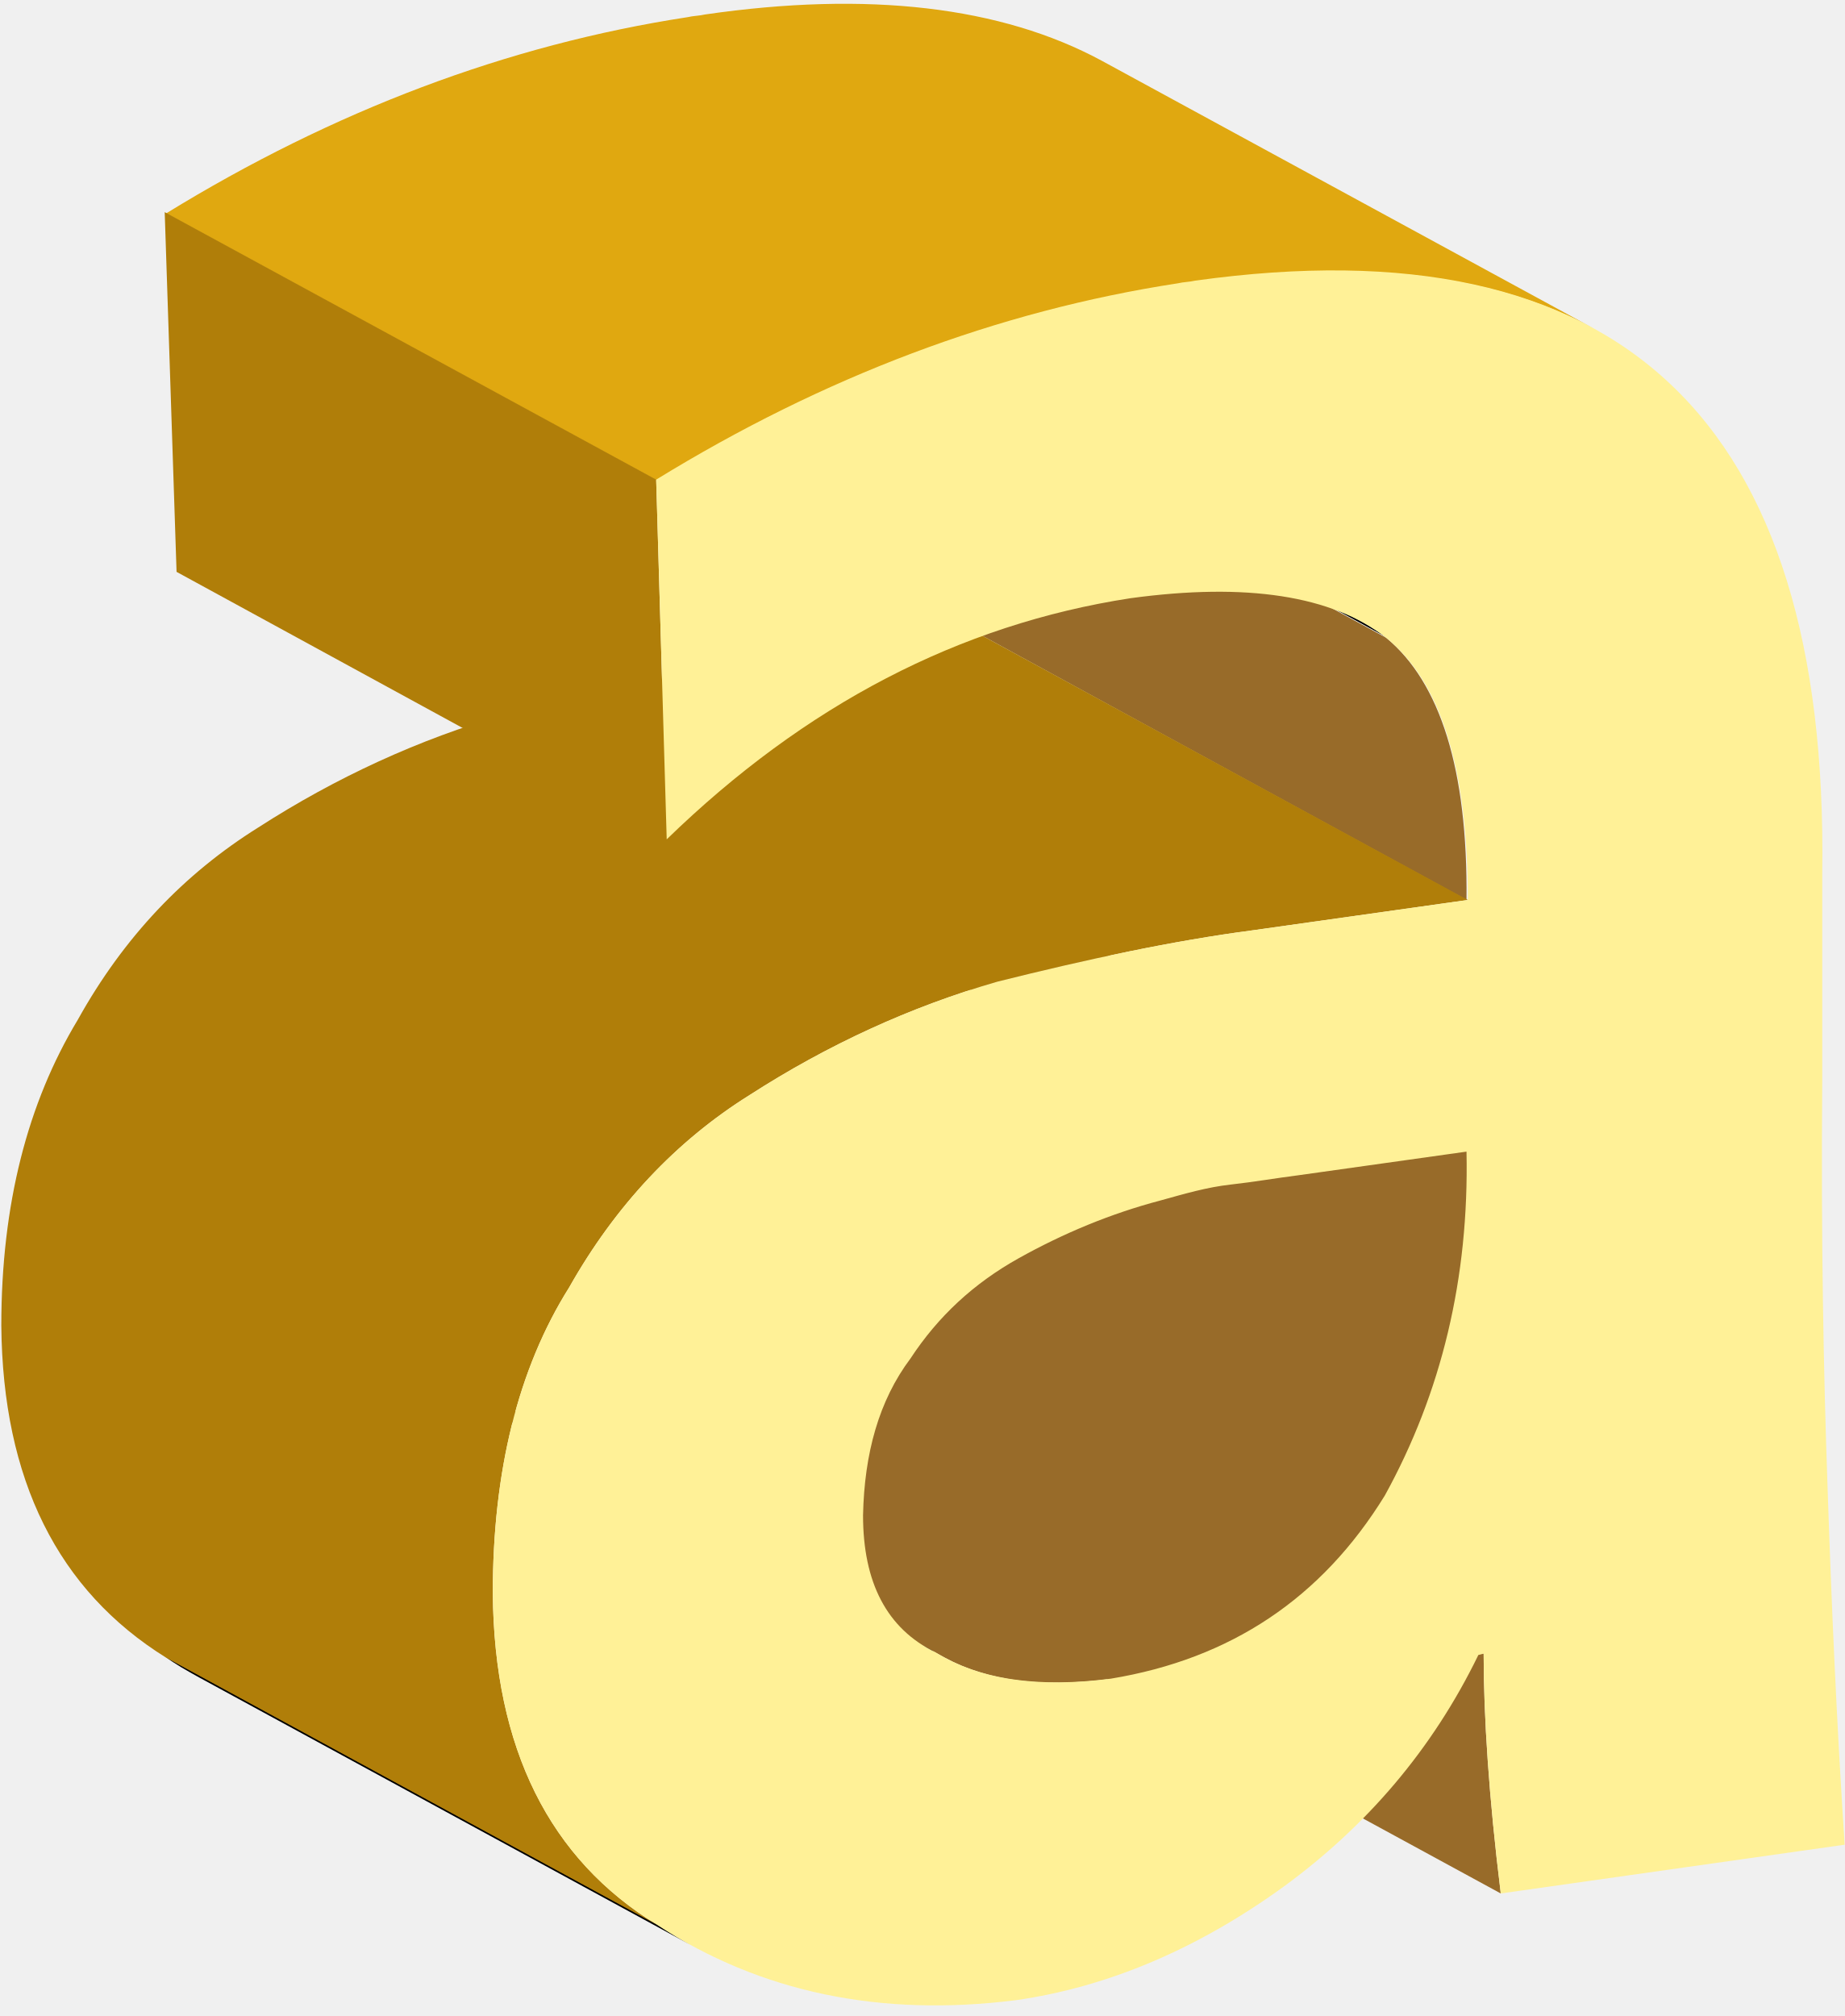
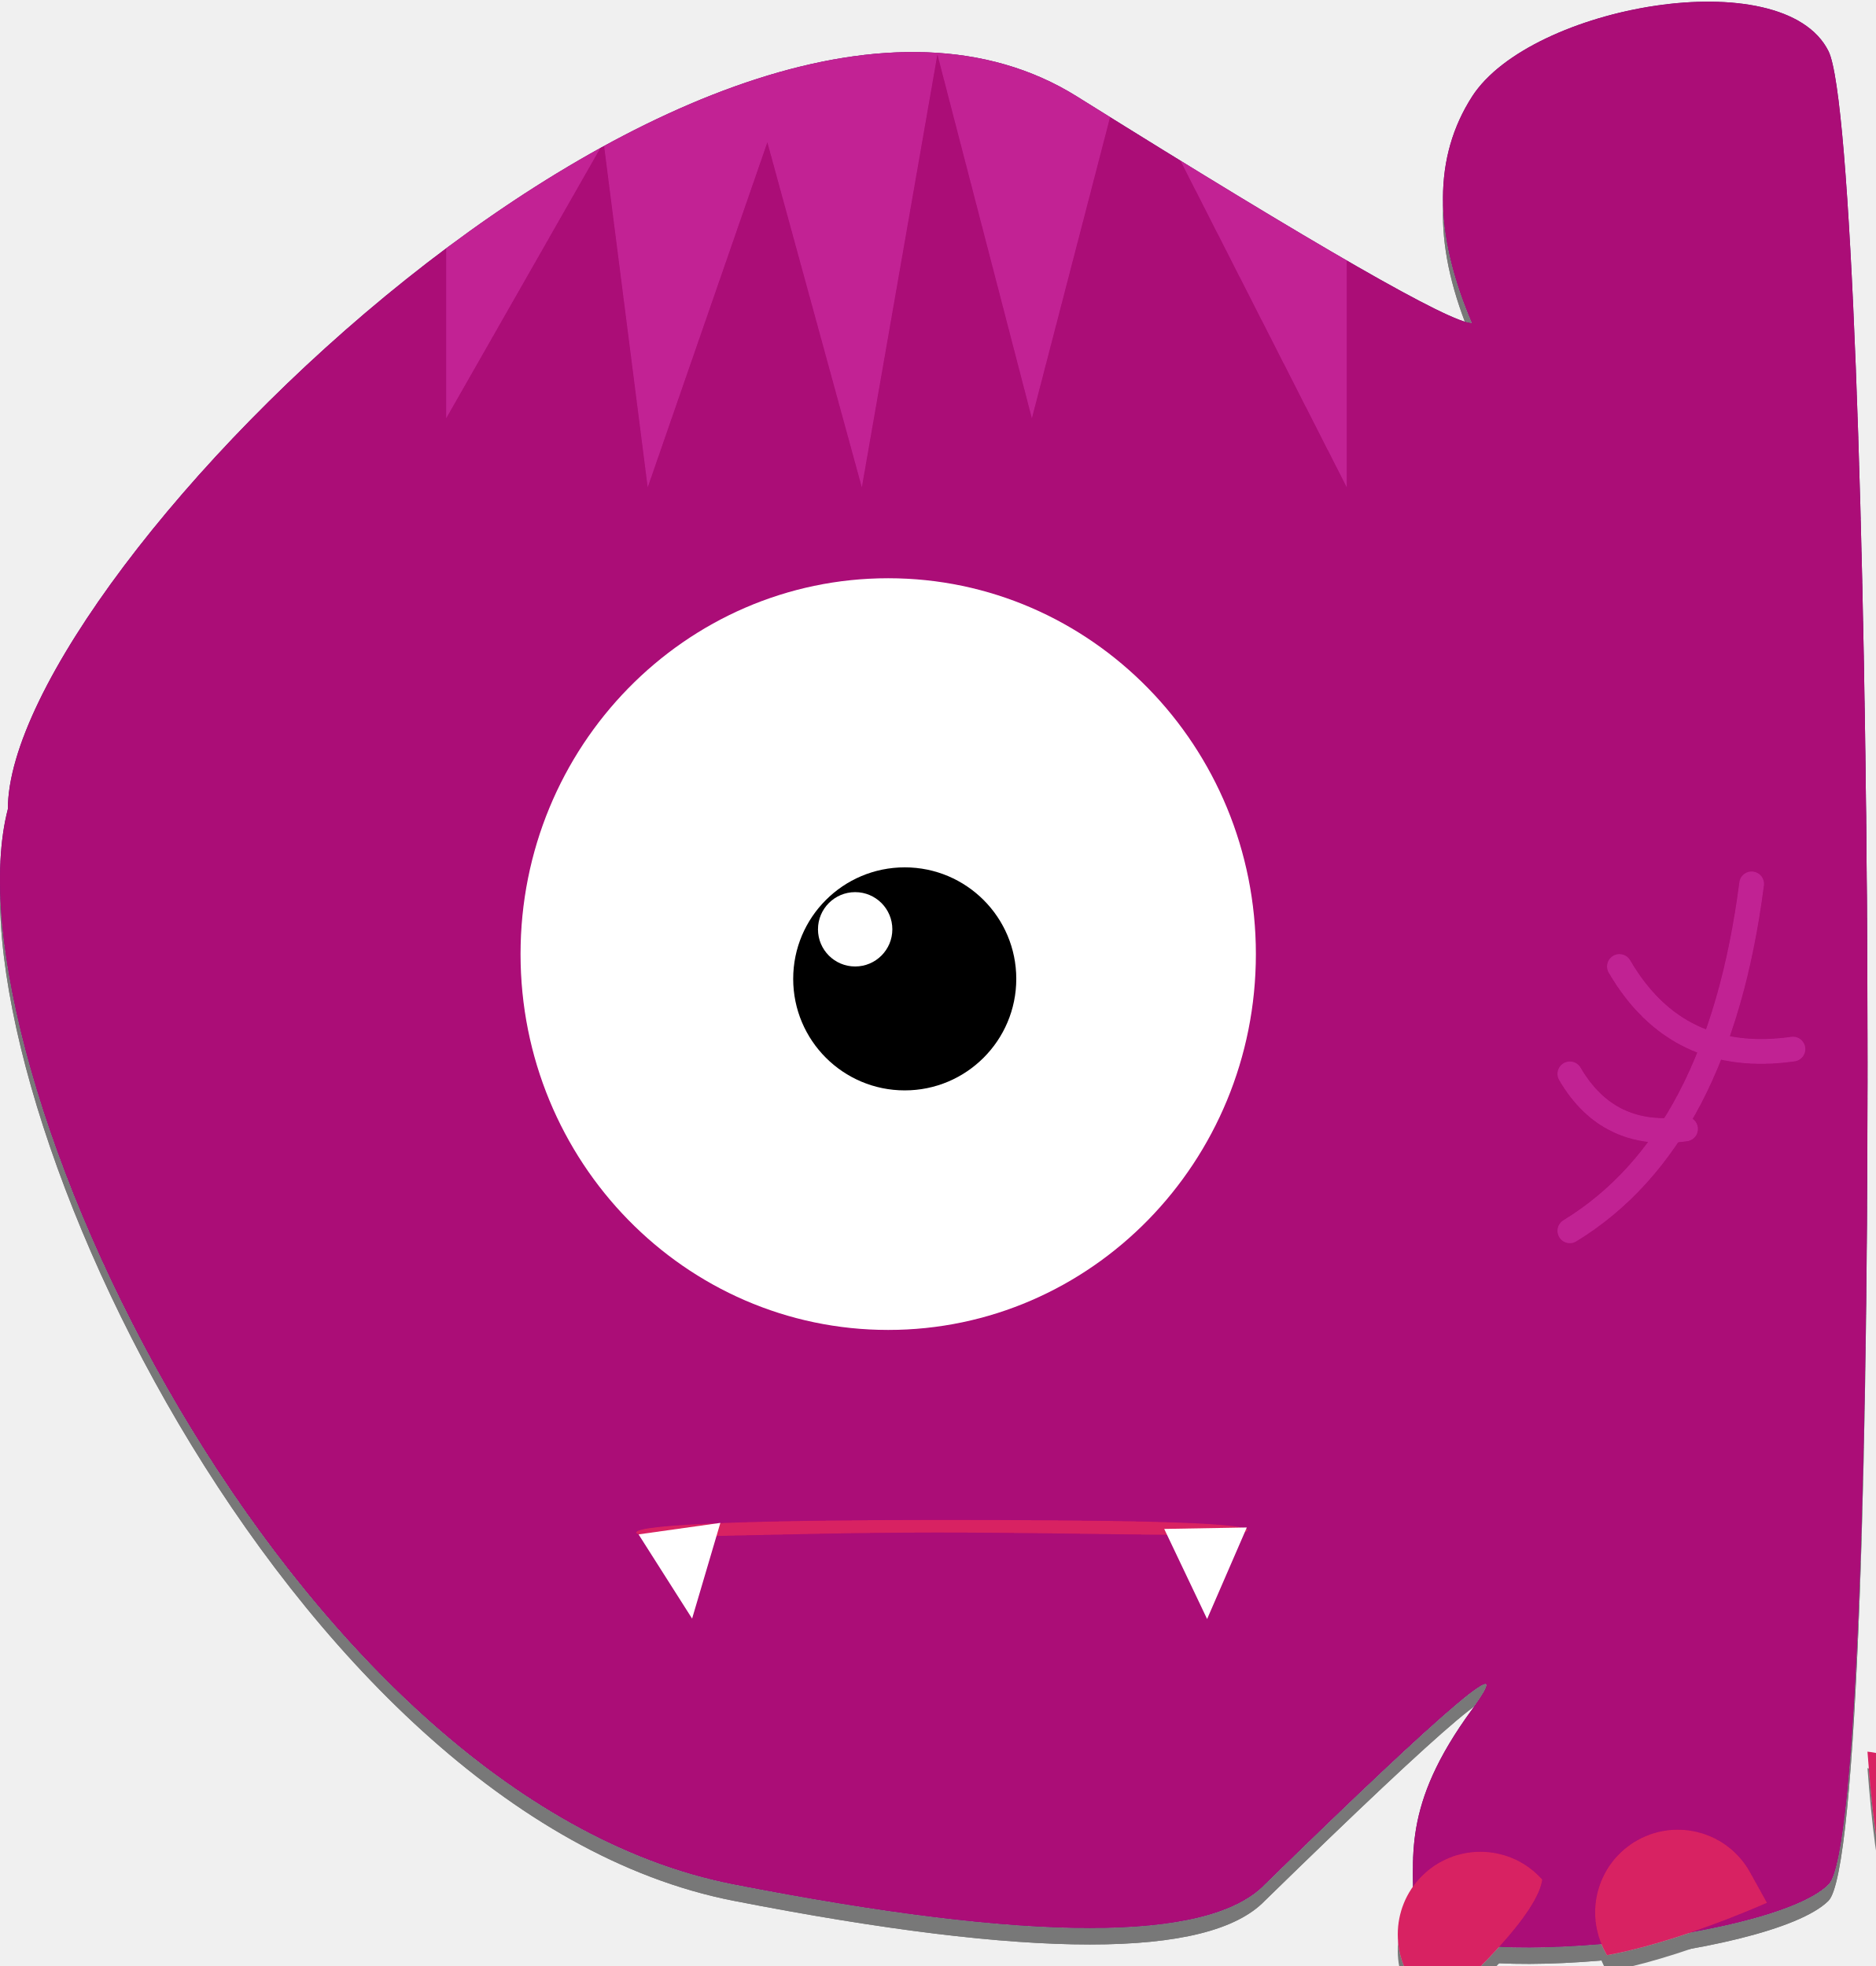
- <svg xmlns="http://www.w3.org/2000/svg" width="140px" height="153px" viewBox="0 0 140 153" version="1.1">
-   <defs />
-   <g id="Page-1" stroke="none" stroke-width="1" fill="none" fill-rule="evenodd">
-     <g id="XMLID_613_" transform="translate(0, -60)" fill-rule="nonzero">
-       <g id="XMLID_1124_" transform="translate(0, 60)">
-         <g id="XMLID_1155_" transform="translate(75, 105)" fill="#986B29">
-           <path d="M38.9,38.7 L1.6,18.4 C0.7,11.1 0.3,5 0.3,0.2 L37.6,20.5 C37.6,25.3 38,31.4 38.9,38.7 Z" id="XMLID_1156_" />
+ <svg xmlns="http://www.w3.org/2000/svg" xmlns:xlink="http://www.w3.org/1999/xlink" width="227px" height="238px" viewBox="0 0 227 238" version="1.1">
+   <defs>
+     <filter x="-0.4%" y="-0.4%" width="100.9%" height="101.7%" filterUnits="objectBoundingBox" id="filter-1">
+       <feOffset dx="0" dy="2" in="SourceAlpha" result="shadowOffsetOuter1" />
+       <feColorMatrix values="0 0 0 0 0   0 0 0 0 0   0 0 0 0 0  0 0 0 0.5 0" type="matrix" in="shadowOffsetOuter1" result="shadowMatrixOuter1" />
+       <feMerge>
+         <feMergeNode in="shadowMatrixOuter1" />
+         <feMergeNode in="SourceGraphic" />
+       </feMerge>
+     </filter>
+     <path d="M153.079,228.104 C146.283,235.161 124.849,235.161 88.778,228.104 C34.671,217.518 -6.889,128.148 0.953,97.934 C0.953,69.337 86.426,-15.768 130.338,11.677 C159.613,29.974 175.558,39.123 178.172,39.123 C173.467,28.145 173.467,18.996 178.172,11.677 C185.229,0.699 215.811,-4.79 221.3,6.188 C226.789,17.166 228.357,221.046 221.3,228.104 C214.243,235.161 171.114,239.082 171.114,232.025 C171.114,224.967 169.546,218.694 178.172,206.932 C183.922,199.09 175.558,206.147 153.079,228.104 Z" id="path-2" />
+     <polygon id="path-4" points="0 7.595 0 51.646 19.056 18.228 24.392 60 38.874 18.228 50.308 60 59.455 7.595 70.888 51.646 82.322 7.595 109 60 109 0" />
+   </defs>
+   <g id="Symbols" stroke="none" stroke-width="1" fill="none" fill-rule="evenodd">
+     <g id="letter/a">
+       <g id="a" filter="url(#filter-1)">
+         <g id="A-shape">
+           <g id="toe-+-toe-copy-+-toe-copy-2-+-toe-copy-5-+-toe-copy-4-+-toe-copy-3-+-Mask-Mask">
+             <mask id="mask-3" fill="white">
+               <use xlink:href="#path-2" />
+             </mask>
+             <g id="Shape">
+               <use fill="#622875" xlink:href="#path-2" />
+               <use fill="#AB0777" xlink:href="#path-2" />
+             </g>
+             <g id="toe-+-toe-copy-+-toe-copy-2-+-toe-copy-5-+-toe-copy-4-+-toe-copy-3-Mask" mask="url(#mask-3)">
+               <g transform="translate(54, -1)">
+                 <mask id="mask-5" fill="white">
+                   <use xlink:href="#path-4" />
+                 </mask>
+                 <use id="Mask" stroke="none" fill="#ED5ACC" fill-rule="evenodd" opacity="0.34" xlink:href="#path-4" />
+               </g>
+             </g>
+             <rect id="toe" fill="#D82262" mask="url(#mask-3)" x="-1" y="217" width="20" height="28" rx="10" />
+             <rect id="toe-copy" fill="#D82262" mask="url(#mask-3)" transform="translate(-13, 229) rotate(24) translate(13, -229) " x="-23" y="215" width="20" height="28" rx="10" />
+             <rect id="toe-copy-5" fill="#D82262" mask="url(#mask-3)" transform="translate(225, 226) scale(-1, 1) translate(-225, -226) " x="215" y="212" width="20" height="28" rx="10" />
+             <rect id="toe-copy-4" fill="#D82262" mask="url(#mask-3)" transform="translate(205, 235) scale(-1, 1) rotate(29) translate(-205, -235) " x="195" y="221" width="20" height="28" rx="10" />
+             <rect id="toe-copy-3" fill="#D82262" mask="url(#mask-3)" transform="translate(182, 237) scale(-1, 1) rotate(45) translate(-182, -237) " x="172" y="223" width="20" height="28" rx="10" />
+           </g>
        </g>
-         <path d="M74.1,67.1 C74.2,76.8 72.1,85.5 67.9,93.2 C63.2,101 56.2,105.6 47.1,107.1 C42,107.8 37.7,107.3 34.4,105.5 L71.7,125.8 C75,127.6 79.2,128.1 84.4,127.4 C93.5,126 100.5,121.3 105.2,113.5 C109.5,105.7 111.6,97 111.4,87.4 L74.1,67.1 Z" id="XMLID_601_" fill="#986B29" />
-         <g id="XMLID_1149_" transform="translate(33, 105)" fill="#000000">
-           <path d="M37.8,20.3 L0.5,0 C0.6,0.1 0.7,0.1 0.8,0.2 L38.1,20.5 C37.9,20.4 37.8,20.3 37.8,20.3 Z" id="XMLID_1150_" />
+         <g id="eye" transform="translate(63, 70)">
+           <ellipse fill="#FFFFFF" cx="44.5" cy="45.5" rx="44.5" ry="45.5" />
+           <circle id="Oval" fill="#000000" cx="46.5" cy="48.5" r="13.5" />
+           <circle id="Oval-Copy" fill="#FFFFFF" cx="40.5" cy="42.5" r="4.5" />
        </g>
-         <g id="XMLID_1145_" transform="translate(67, 28)" fill="#986B29">
-           <path d="M44.3,40.3 L7.1,20 C7.1,10.1 5.1,3.5 0.9,0.1 L38.2,20.4 C42.3,23.8 44.4,30.4 44.3,40.3 Z" id="XMLID_1146_" />
+         <g id="Group-2" transform="translate(190, 107)" stroke="#C12393" stroke-linecap="round" stroke-width="3">
+           <path d="M22,0 C19.333,20.667 12,34.667 0,42" id="Path-13" />
+           <path d="M27,20 C17.667,21.333 10.667,18 6,10" id="Path-14" />
+           <path d="M14,29.667 C7.778,30.556 3.111,28.333 0,23" id="Path-14-Copy" />
        </g>
-         <g id="XMLID_1143_" transform="translate(12, 125)" fill="#000000">
-           <path d="M40.4,22.6 L3.1,2.3 C2.2,1.8 1.3,1.3 0.5,0.7 L37.8,21 C38.7,21.6 39.5,22.1 40.4,22.6 Z" id="XMLID_1144_" />
-         </g>
-         <g id="XMLID_1141_" transform="translate(66, 26)" fill="#000000">
-           <path d="M0.1,0.9 L37.4,21.2 C38.1,21.6 38.7,22 39.3,22.4 L2,2.1 C1.4,1.7 0.7,1.3 0.1,0.9 Z" id="XMLID_1142_" />
-         </g>
-         <path d="M74.1,48 L57.8,50.3 C51.6,51.2 45.1,52.5 38.4,54.2 C31.8,56.1 25.5,59 19.6,62.8 C14,66.3 9.4,71.1 5.9,77.4 C2.1,83.7 0.1,91.4 0.1,100.6 C0.2,112.3 4.4,120.7 12.6,125.8 L49.9,146.1 C41.7,141.1 37.5,132.7 37.4,120.9 C37.4,111.7 39.3,103.9 43.2,97.7 C46.7,91.5 51.3,86.6 56.9,83.1 C62.8,79.3 69.1,76.4 75.7,74.5 C82.5,72.8 89,71.4 95.1,70.6 L111.4,68.3 L74.1,48 Z" id="XMLID_600_" fill="#B07E09" />
-         <g id="XMLID_1131_" transform="translate(12, 0)" fill="#E0A810">
-           <path d="M71.6,4.6 L108.9,24.9 C101.3,20.8 91.3,19.6 78.8,21.4 C78.4,21.5 77.9,21.5 77.5,21.6 C63.8,23.7 50.6,28.6 37.9,36.5 L0.6,16.2 C13.3,8.4 26.5,3.4 40.2,1.3 C40.6,1.2 41.1,1.2 41.5,1.1 C53.9,-0.7 64,0.5 71.6,4.6 Z" id="XMLID_1132_" />
-         </g>
-         <g id="XMLID_1129_" transform="translate(12, 16)" fill="#B07E09">
-           <polygon id="XMLID_1130_" points="38.6 47.7 1.4 27.4 0.5 0.1 37.8 20.4" />
-         </g>
-         <g id="XMLID_1125_" transform="translate(37, 20)" fill="#FFF197">
-           <path d="M101.7,92.8 C102,101.8 102.4,110.9 103,120 L76.9,123.7 C76,116.4 75.6,110.3 75.6,105.5 L75.2,105.6 C71.7,112.8 66.7,118.6 60.4,123.2 C53.9,127.9 47.1,130.8 40.1,131.8 C29.8,133.1 20.7,131.2 12.9,126.1 C4.7,121.1 0.5,112.7 0.4,100.9 C0.4,91.7 2.3,83.9 6.2,77.7 C9.7,71.5 14.3,66.6 19.9,63.1 C25.8,59.3 32.1,56.4 38.7,54.5 C45.5,52.8 52,51.4 58.1,50.6 L74.4,48.3 C74.4,38.4 72.4,31.8 68.2,28.4 C64.1,25.2 57.6,24.2 48.8,25.4 C35.8,27.4 24.1,33.5 13.6,43.7 L12.8,16.4 C25.5,8.6 38.7,3.6 52.4,1.5 C52.8,1.4 53.3,1.4 53.7,1.3 C86,-3.2 101.8,11.8 101.3,46.3 L101.3,62 C101.2,74.1 101.4,84.3 101.7,92.8 Z M68.1,93.5 C72.4,85.7 74.5,77 74.3,67.4 L61.5,69.2 C59.9,69.4 58.2,69.7 56.4,69.9 C54.6,70.1 52.9,70.6 51.1,71.1 C47.3,72.1 43.7,73.6 40.3,75.5 C36.9,77.4 34.2,79.9 32.1,83.1 C29.7,86.3 28.6,90.3 28.5,95 C28.5,100.1 30.3,103.6 34,105.4 C37.4,107.5 41.8,108.1 47.3,107.4 C56.4,105.9 63.3,101.3 68.1,93.5 Z" id="XMLID_1126_" />
+         <g id="mouth" transform="translate(77, 184)">
+           <path d="M36.354,2 C56.448,2 74,1.809 74,0.745 C74,-0.32 56.448,0.473 36.354,0.473 C16.26,0.473 0,-0.591 0,0.473 C0,1.537 16.26,2 36.354,2 Z" id="smile" fill="#D82262" transform="translate(37, 1) scale(1, -1) translate(-37, -1) " />
+           <polygon id="tooth" fill="#FFFFFF" transform="translate(6, 6.5) scale(1, -1) rotate(8) translate(-6, -6.5) " points="6 1 11 12 1 12" />
+           <polygon id="tooth-copy-3" fill="#FFFFFF" transform="translate(69, 6.5) rotate(-1) translate(-69, -6.5) " points="69 12 74 1 64 1" />
        </g>
      </g>
    </g>
  </g>
</svg>
